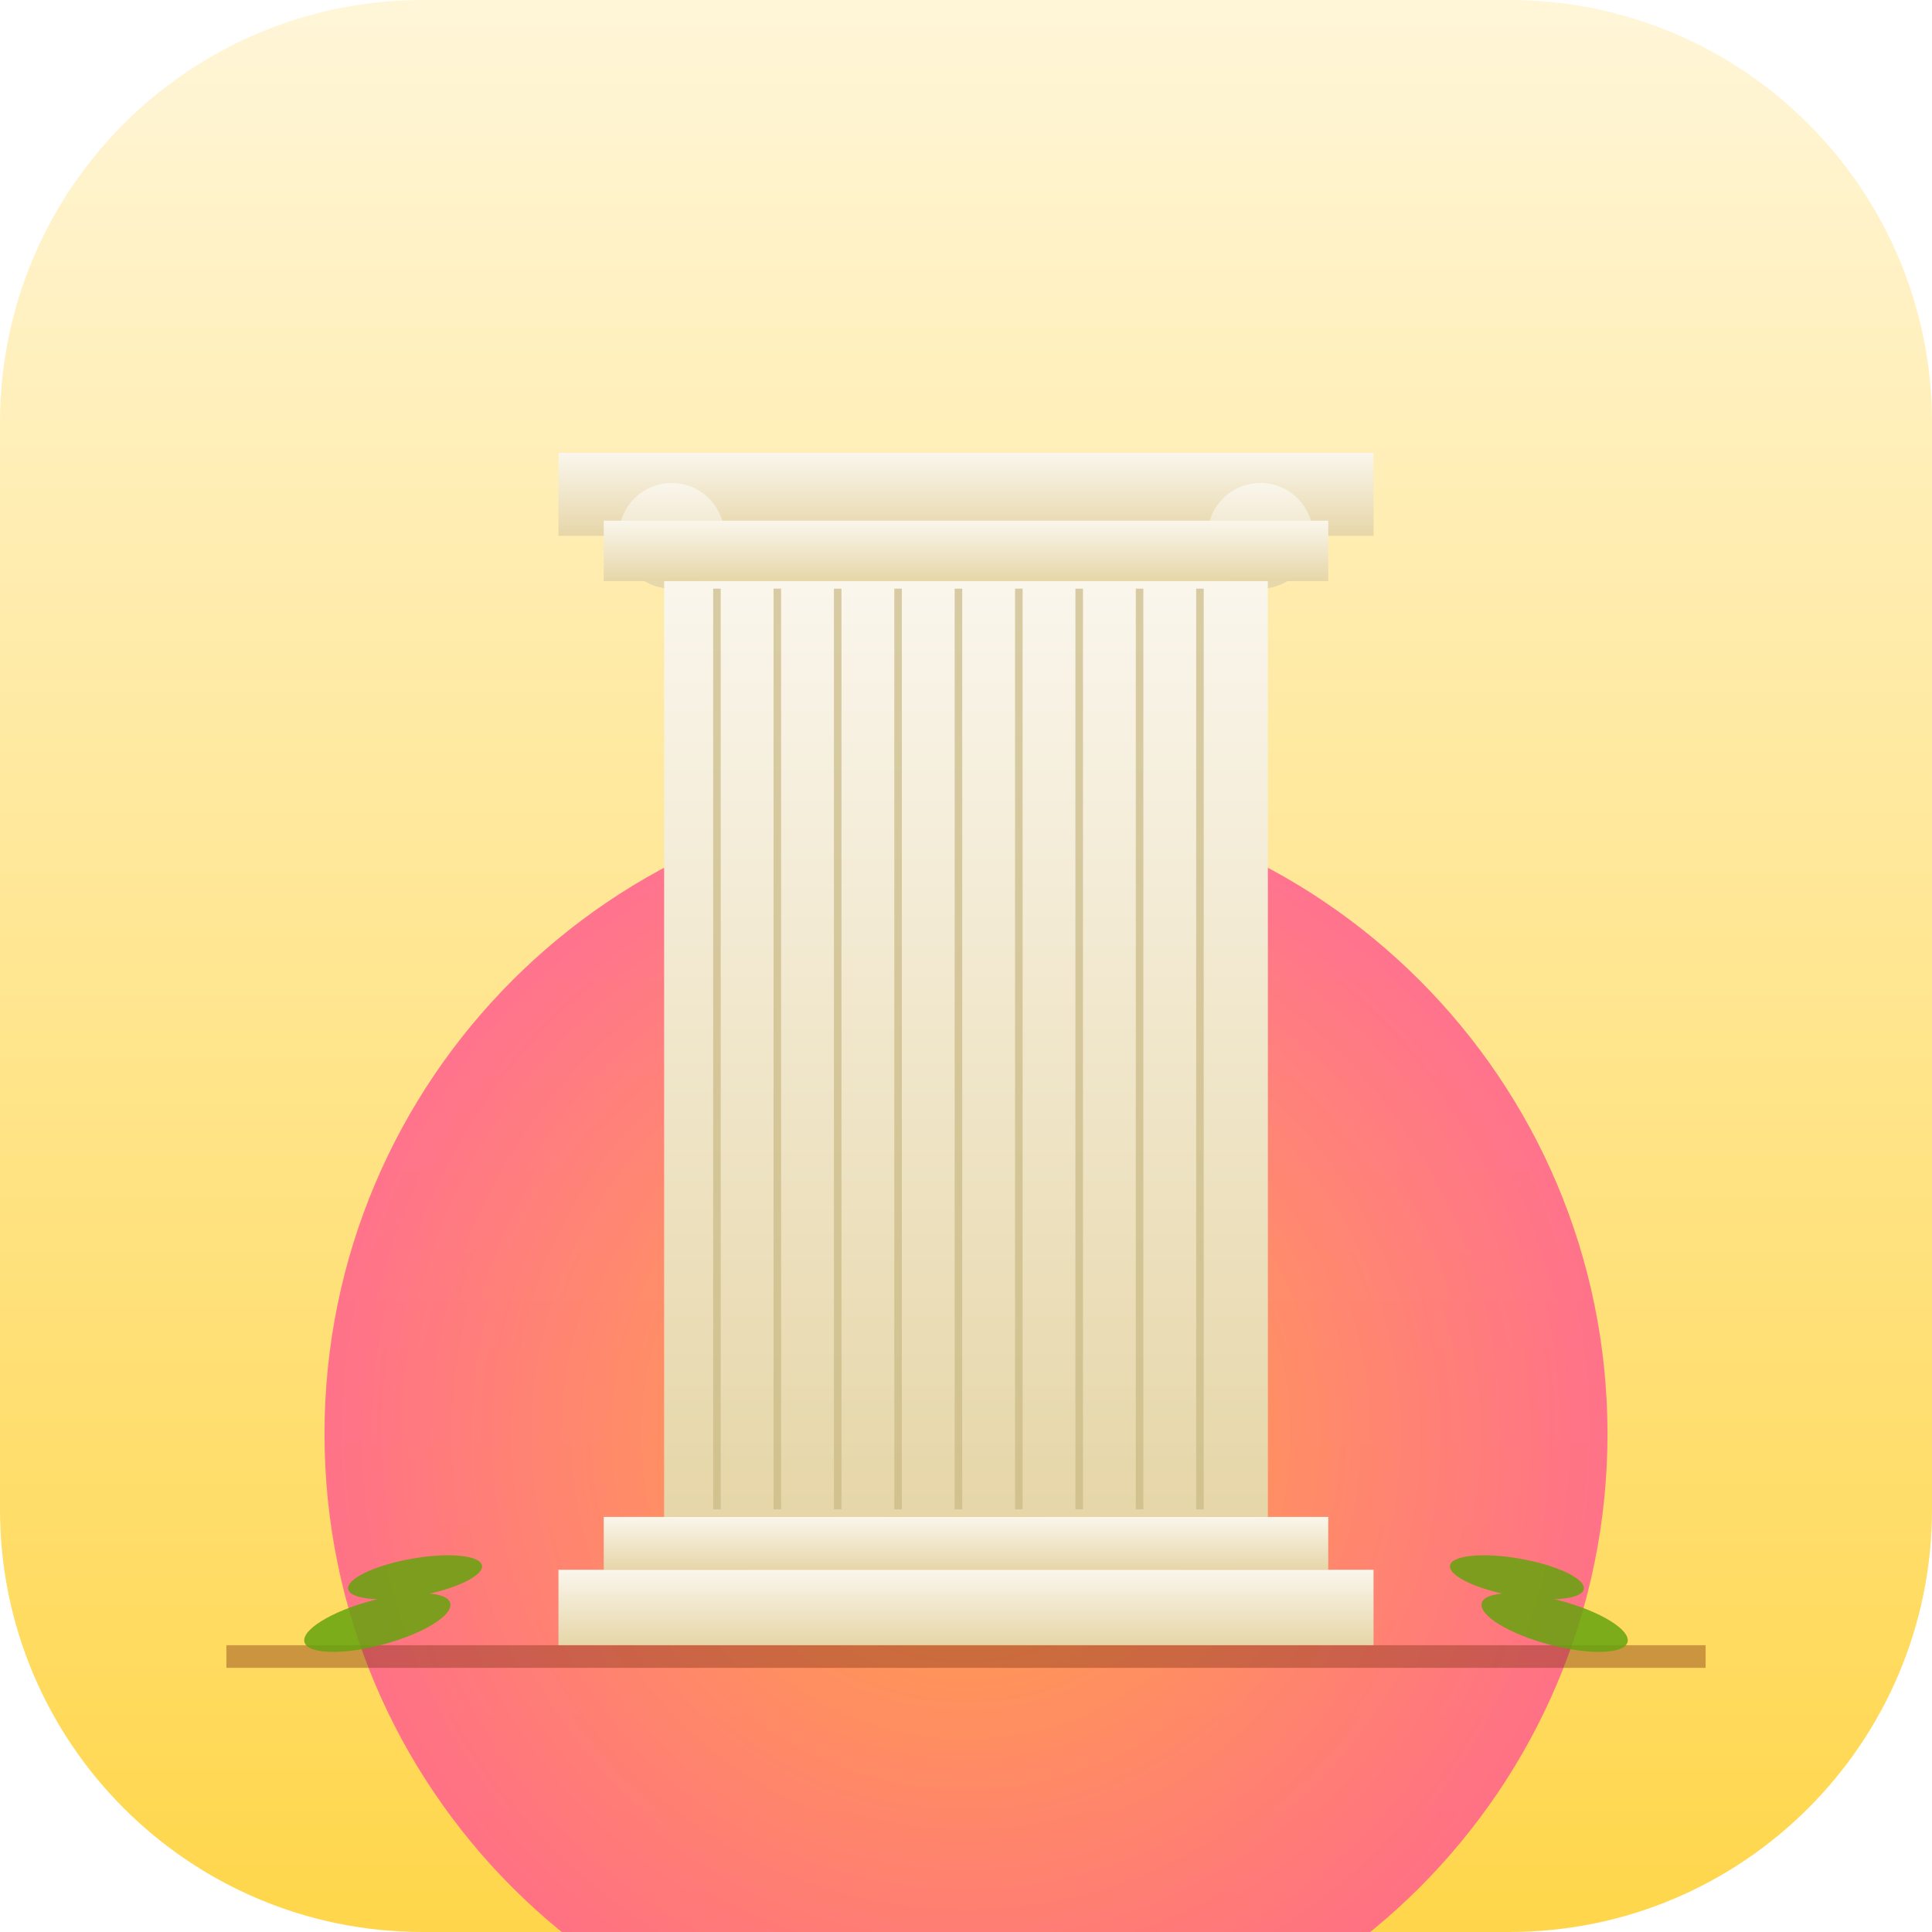
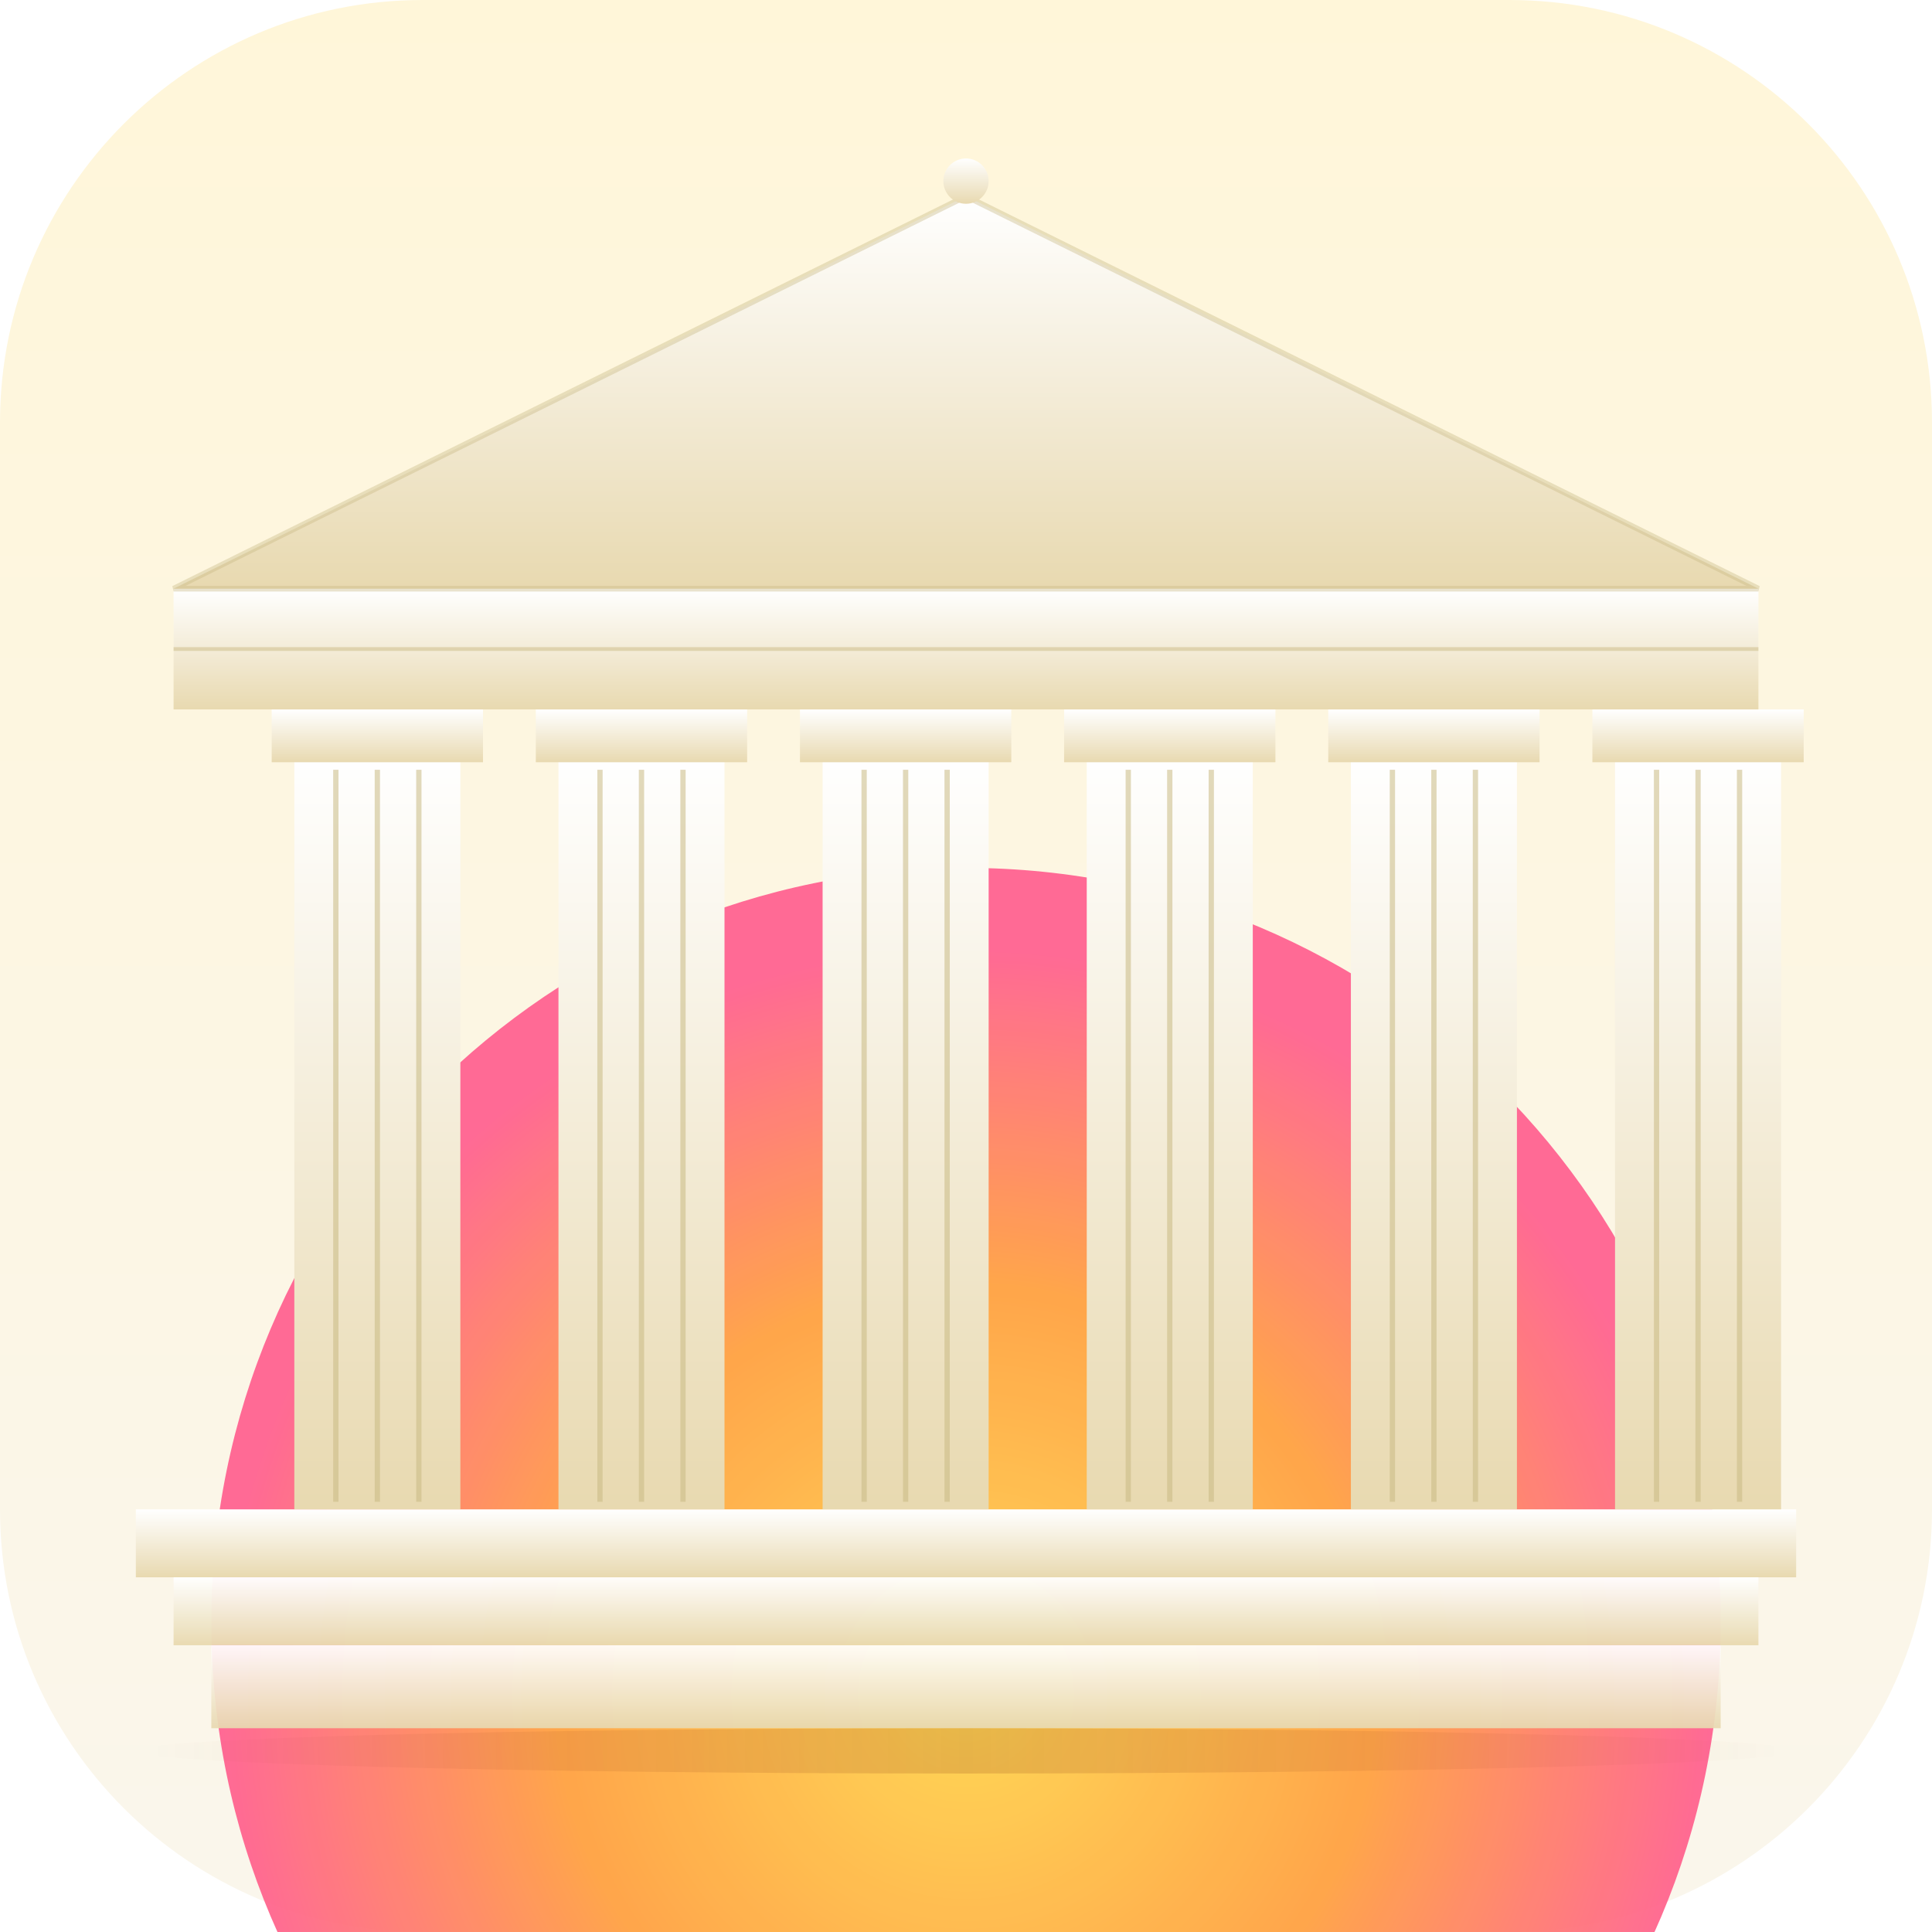
<svg xmlns="http://www.w3.org/2000/svg" viewBox="0 0 512 512">
  <defs>
    <linearGradient id="bg" x1="0" y1="0" x2="0" y2="1">
      <stop offset="0%" stop-color="#FFF6D9" />
-       <stop offset="100%" stop-color="#FFD64A" />
+       <stop offset="100%" stop-color="#FAF6EC" />
    </linearGradient>
-     <linearGradient id="col" x1="0" y1="0" x2="0" y2="1">
-       <stop offset="0%" stop-color="#FAF6EC" />
-       <stop offset="100%" stop-color="#E6D6A8" />
-     </linearGradient>
-     <radialGradient id="sun" cx="0.5" cy="0.5" r="0.5">
-       <stop offset="0%" stop-color="#FF9F3D" />
+     <radialGradient id="sun" cx="0.5" cy="0.55" r="0.5">
+       <stop offset="0%" stop-color="#FFD64A" />
+       <stop offset="55%" stop-color="#FF9F3D" />
      <stop offset="100%" stop-color="#FF5E8E" />
    </radialGradient>
+     <linearGradient id="marble" x1="0" y1="0" x2="0" y2="1">
+       <stop offset="0%" stop-color="#FFFFFF" />
+       <stop offset="100%" stop-color="#E8D9B0" />
+     </linearGradient>
+     <linearGradient id="shadow" x1="0" y1="0" x2="1" y2="0">
+       <stop offset="0%" stop-color="rgba(124,45,18,0)" />
+       <stop offset="50%" stop-color="rgba(124,45,18,0.18)" />
+       <stop offset="100%" stop-color="rgba(124,45,18,0)" />
+     </linearGradient>
  </defs>
  <rect width="512" height="512" rx="112" fill="url(#bg)" />
-   <circle cx="256" cy="380" r="170" fill="url(#sun)" opacity="0.85" />
-   <rect x="148" y="120" width="216" height="22" fill="url(#col)" />
-   <circle cx="178" cy="142" r="14" fill="url(#col)" />
-   <circle cx="334" cy="142" r="14" fill="url(#col)" />
-   <rect x="160" y="138" width="192" height="16" fill="url(#col)" />
-   <rect x="176" y="154" width="160" height="248" fill="url(#col)" />
-   <g stroke="#C9B984" stroke-width="2" opacity="0.7">
-     <line x1="190" y1="156" x2="190" y2="400" />
-     <line x1="206" y1="156" x2="206" y2="400" />
-     <line x1="222" y1="156" x2="222" y2="400" />
-     <line x1="238" y1="156" x2="238" y2="400" />
-     <line x1="254" y1="156" x2="254" y2="400" />
-     <line x1="270" y1="156" x2="270" y2="400" />
-     <line x1="286" y1="156" x2="286" y2="400" />
-     <line x1="302" y1="156" x2="302" y2="400" />
-     <line x1="318" y1="156" x2="318" y2="400" />
+   <circle cx="256" cy="430" r="200" fill="url(#sun)" opacity="0.92" />
+   <rect x="36" y="400" width="440" height="18" fill="url(#marble)" />
+   <rect x="46" y="418" width="420" height="18" fill="url(#marble)" opacity="0.97" />
+   <rect x="56" y="436" width="400" height="22" fill="url(#marble)" opacity="0.93" />
+   <g fill="url(#marble)">
+     <rect x="78" y="200" width="44" height="200" />
+     <rect x="148" y="200" width="44" height="200" />
+     <rect x="218" y="200" width="44" height="200" />
+     <rect x="288" y="200" width="44" height="200" />
+     <rect x="358" y="200" width="44" height="200" />
+     <rect x="428" y="200" width="44" height="200" />
  </g>
-   <rect x="160" y="402" width="192" height="14" fill="url(#col)" />
-   <rect x="148" y="416" width="216" height="20" fill="url(#col)" />
-   <rect x="60" y="436" width="392" height="6" fill="#7c2d12" opacity="0.4" />
-   <g fill="#65a30d" opacity="0.85">
-     <ellipse cx="100" cy="430" rx="20" ry="6" transform="rotate(-15 100 430)" />
-     <ellipse cx="110" cy="418" rx="18" ry="5" transform="rotate(-10 110 418)" />
-     <ellipse cx="412" cy="430" rx="20" ry="6" transform="rotate(15 412 430)" />
-     <ellipse cx="402" cy="418" rx="18" ry="5" transform="rotate(10 402 418)" />
+   <g fill="url(#marble)">
+     <rect x="72" y="188" width="56" height="14" />
+     <rect x="142" y="188" width="56" height="14" />
+     <rect x="212" y="188" width="56" height="14" />
+     <rect x="282" y="188" width="56" height="14" />
+     <rect x="352" y="188" width="56" height="14" />
+     <rect x="422" y="188" width="56" height="14" />
  </g>
+   <g stroke="#C9B984" stroke-width="1.4" opacity="0.55">
+     <line x1="89" y1="204" x2="89" y2="398" />
+     <line x1="100" y1="204" x2="100" y2="398" />
+     <line x1="111" y1="204" x2="111" y2="398" />
+     <line x1="159" y1="204" x2="159" y2="398" />
+     <line x1="170" y1="204" x2="170" y2="398" />
+     <line x1="181" y1="204" x2="181" y2="398" />
+     <line x1="229" y1="204" x2="229" y2="398" />
+     <line x1="240" y1="204" x2="240" y2="398" />
+     <line x1="251" y1="204" x2="251" y2="398" />
+     <line x1="299" y1="204" x2="299" y2="398" />
+     <line x1="310" y1="204" x2="310" y2="398" />
+     <line x1="321" y1="204" x2="321" y2="398" />
+     <line x1="369" y1="204" x2="369" y2="398" />
+     <line x1="380" y1="204" x2="380" y2="398" />
+     <line x1="391" y1="204" x2="391" y2="398" />
+     <line x1="439" y1="204" x2="439" y2="398" />
+     <line x1="450" y1="204" x2="450" y2="398" />
+     <line x1="461" y1="204" x2="461" y2="398" />
+   </g>
+   <rect x="46" y="156" width="420" height="32" fill="url(#marble)" />
+   <line x1="46" y1="172" x2="466" y2="172" stroke="#C9B984" stroke-width="1" opacity="0.5" />
+   <polygon points="256,52 46,156 466,156" fill="url(#marble)" />
+   <polygon points="256,52 46,156 466,156" fill="none" stroke="#C9B984" stroke-width="1.5" opacity="0.4" />
+   <circle cx="256" cy="48" r="6" fill="url(#marble)" />
+   <ellipse cx="256" cy="464" rx="220" ry="6" fill="url(#shadow)" />
</svg>
